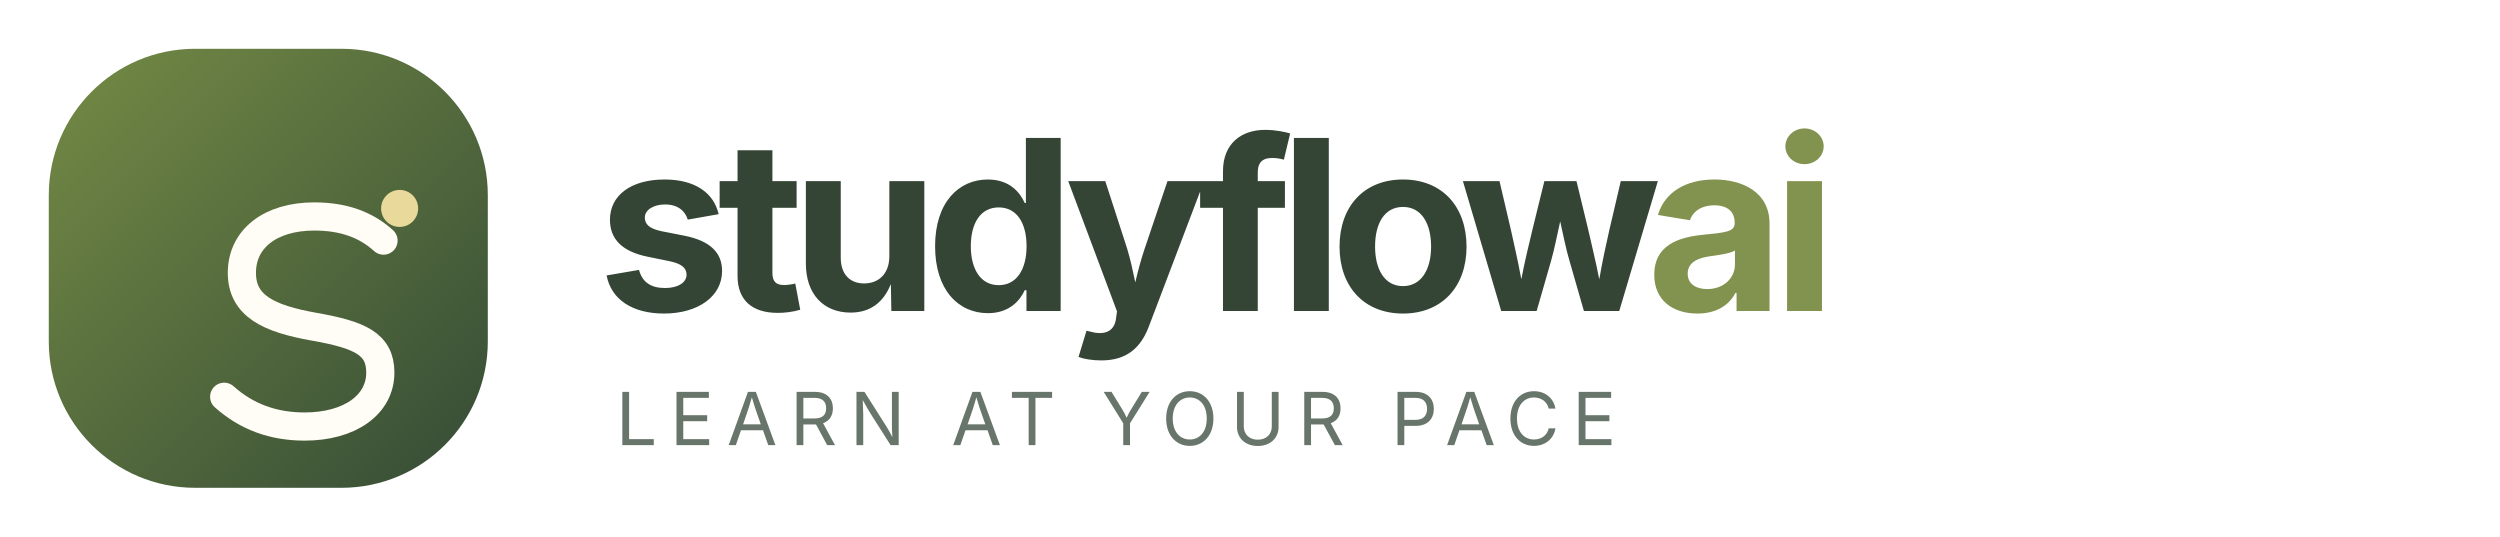
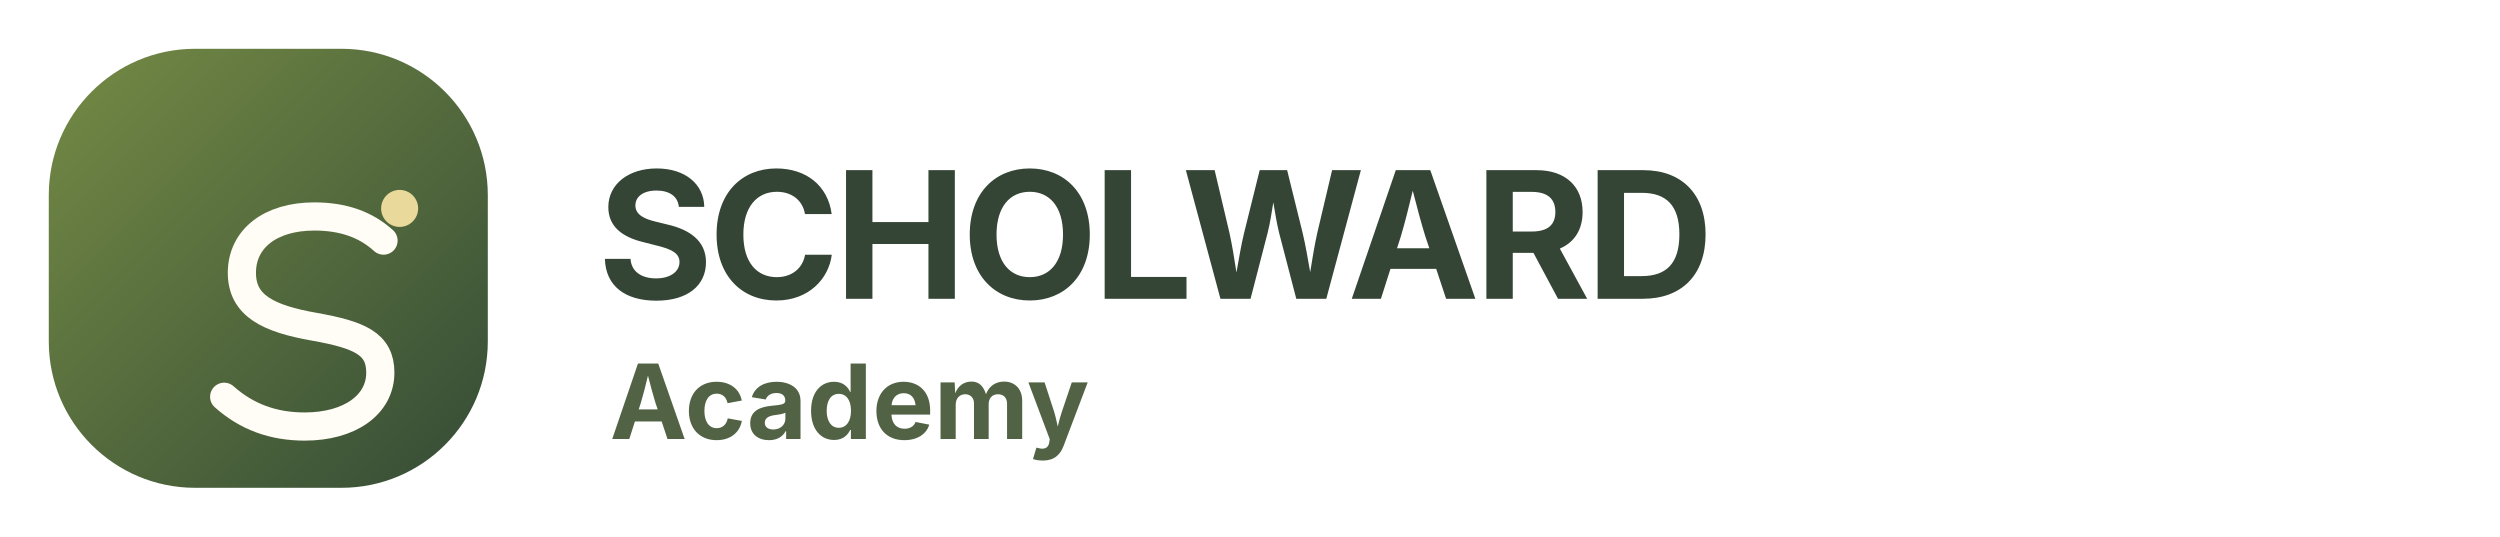
<svg xmlns="http://www.w3.org/2000/svg" width="410" height="88" viewBox="0 0 410 88" role="img" aria-labelledby="title desc">
  <defs>
    <linearGradient id="brand" x1="0" y1="0" x2="1" y2="1">
      <stop offset="0" stop-color="#758b45" />
      <stop offset="1" stop-color="#344b36" />
    </linearGradient>
  </defs>
  <rect x="8" y="8" width="72" height="72" rx="24" fill="url(#brand)" />
  <g transform="translate(20 19) scale(1.32)">
    <path d="M32.5 15.5c-2.2-2-5-3-8.6-3-5.5 0-9 2.8-9 7 0 4.1 3.3 5.7 9 6.7 5.6 1 8.2 2.1 8.2 5.7 0 4-3.8 6.7-9.4 6.7-3.9 0-7.2-1.2-10-3.7" fill="none" stroke="#fffdf6" stroke-linecap="round" stroke-width="3.5" />
    <circle cx="34.5" cy="11.5" r="2.3" fill="#e9d99b" />
  </g>
-   <text x="98" y="51" fill="#344535" font-family="Inter, Arial, sans-serif" font-size="39" font-weight="750" letter-spacing="-2.2">studyflow</text>
-   <text x="270" y="51" fill="#82924f" font-family="Inter, Arial, sans-serif" font-size="39" font-weight="750" letter-spacing="-2">ai</text>
-   <text x="101" y="73" fill="#68756a" font-family="Inter, Arial, sans-serif" font-size="12" letter-spacing="2.1">LEARN AT YOUR PACE</text>
+   <text x="98" y="49" fill="#344535" font-family="Inter, Arial, sans-serif" font-size="29" font-weight="750" letter-spacing="-0.8">SCHOLWARD</text>
+   <text x="100" y="72" fill="#526345" font-family="Inter, Arial, sans-serif" font-size="17" font-weight="700">Academy</text>
</svg>
